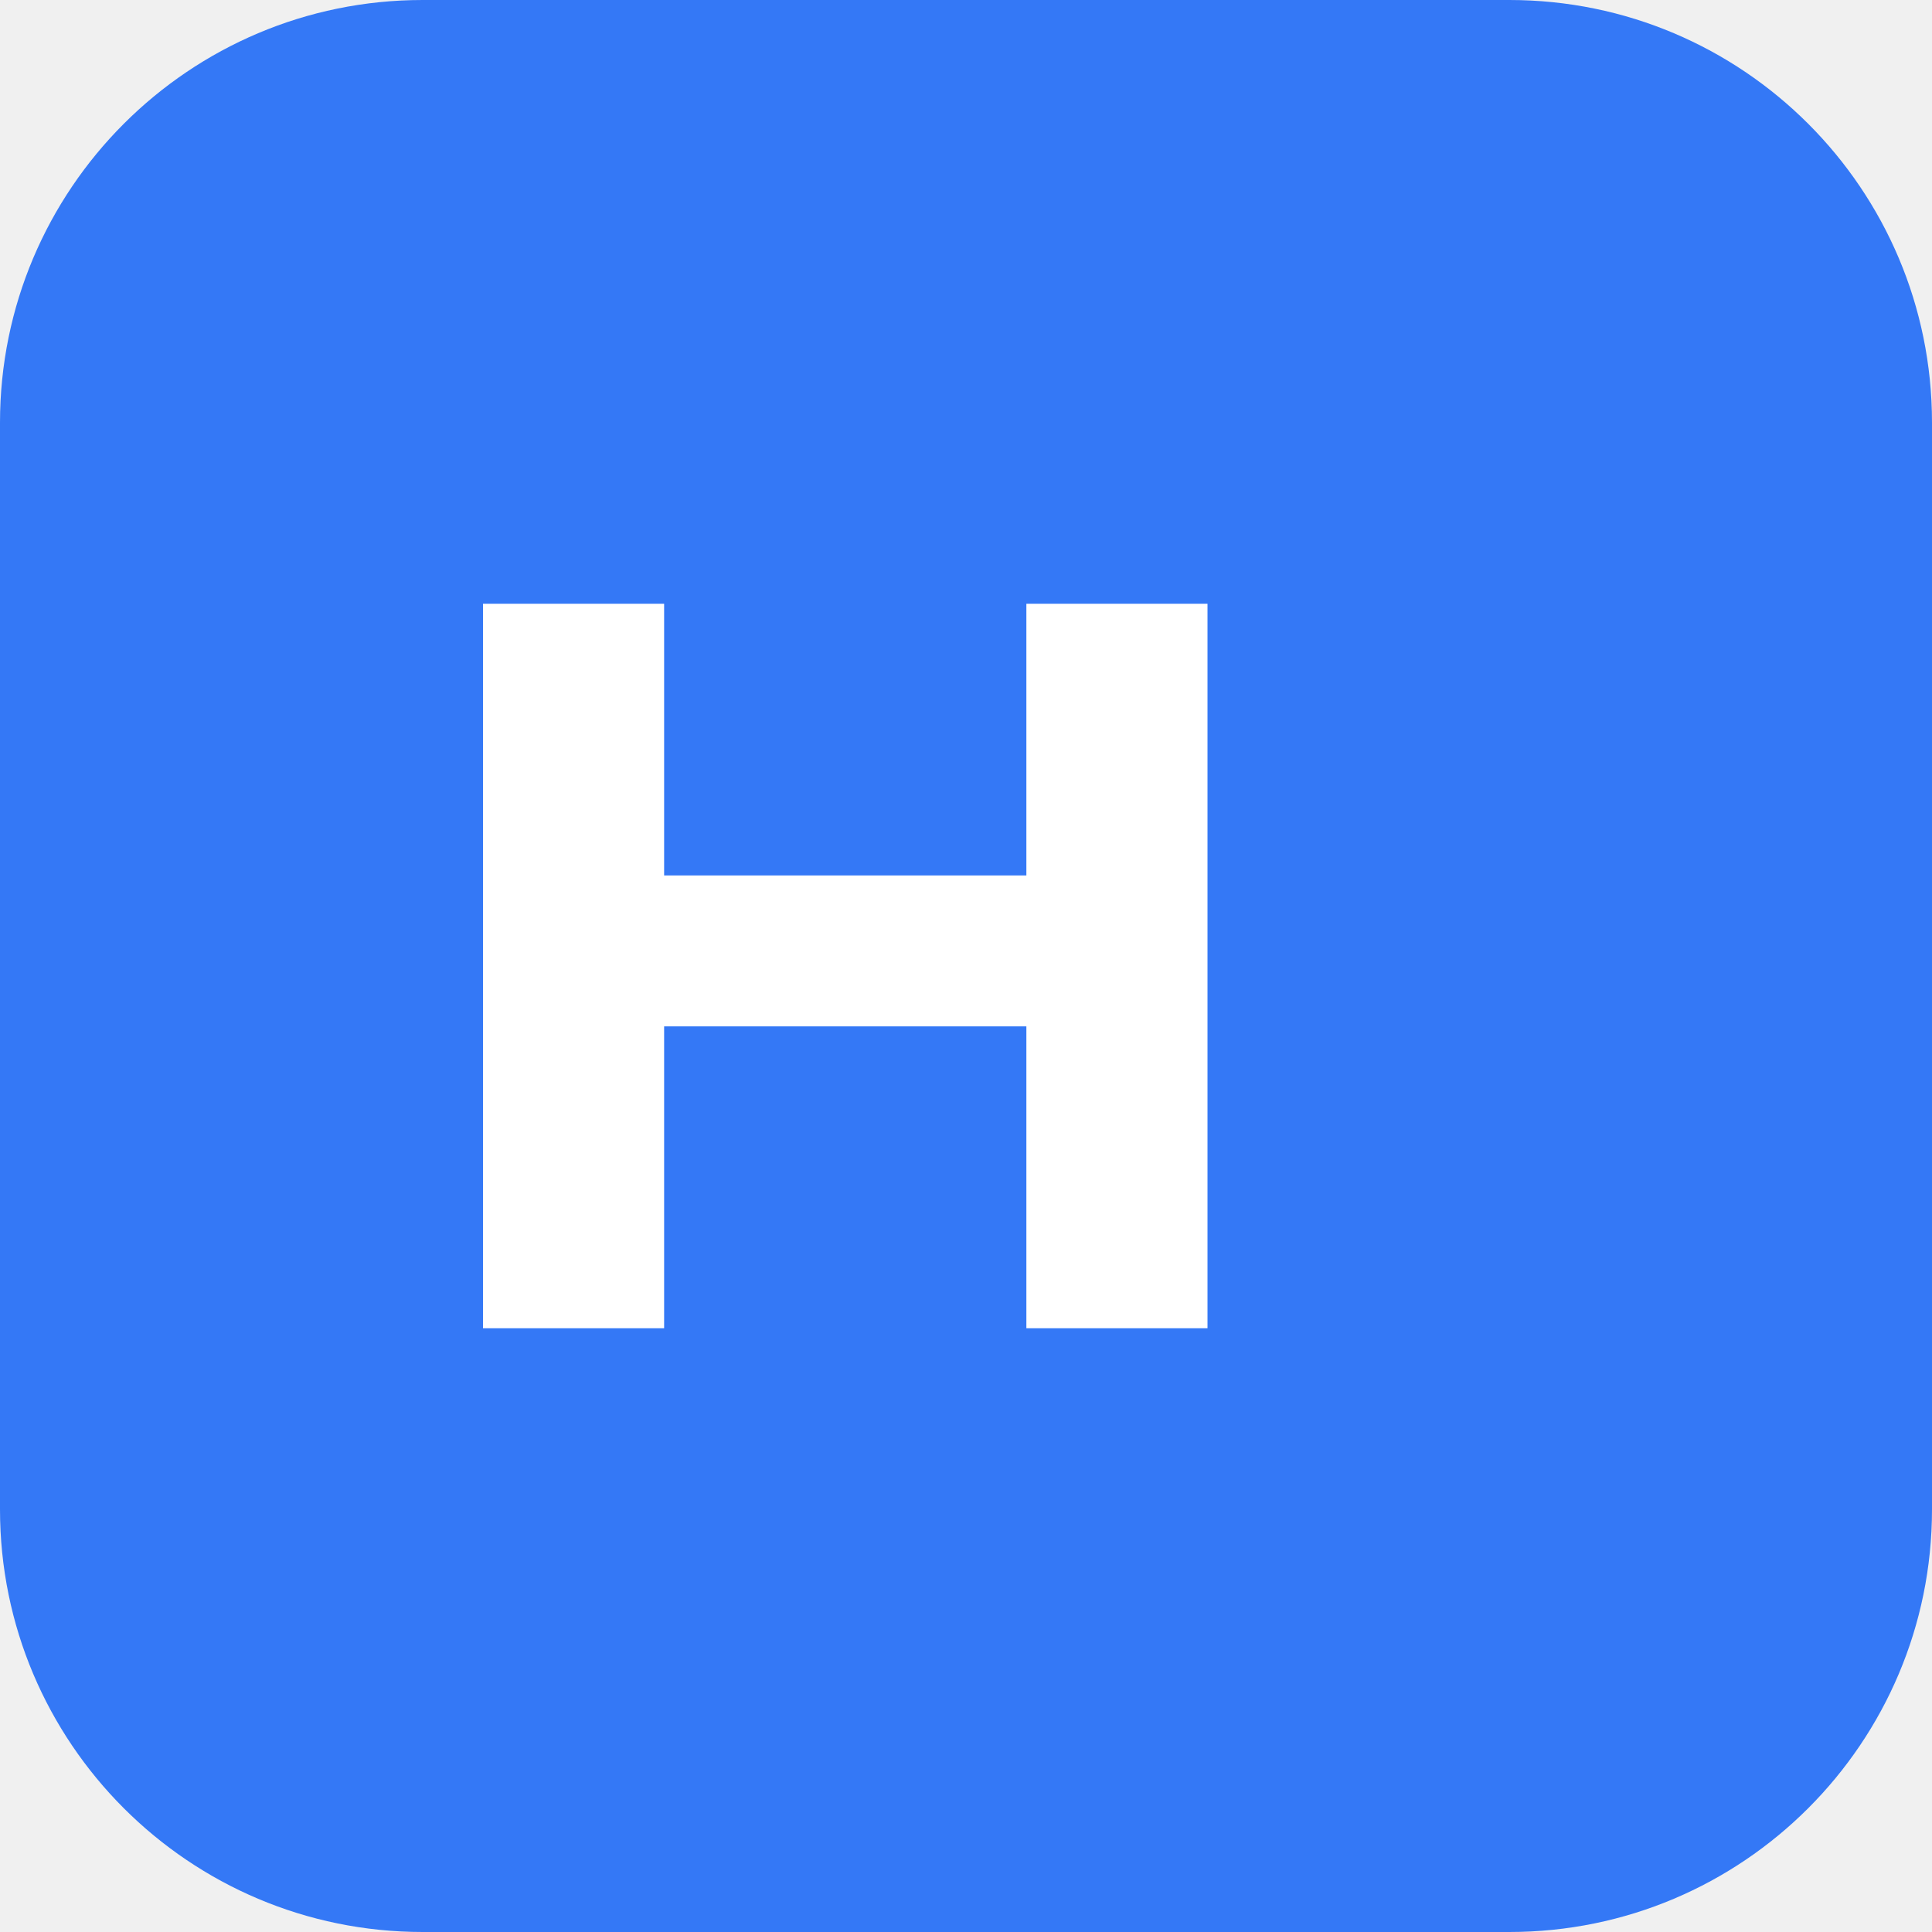
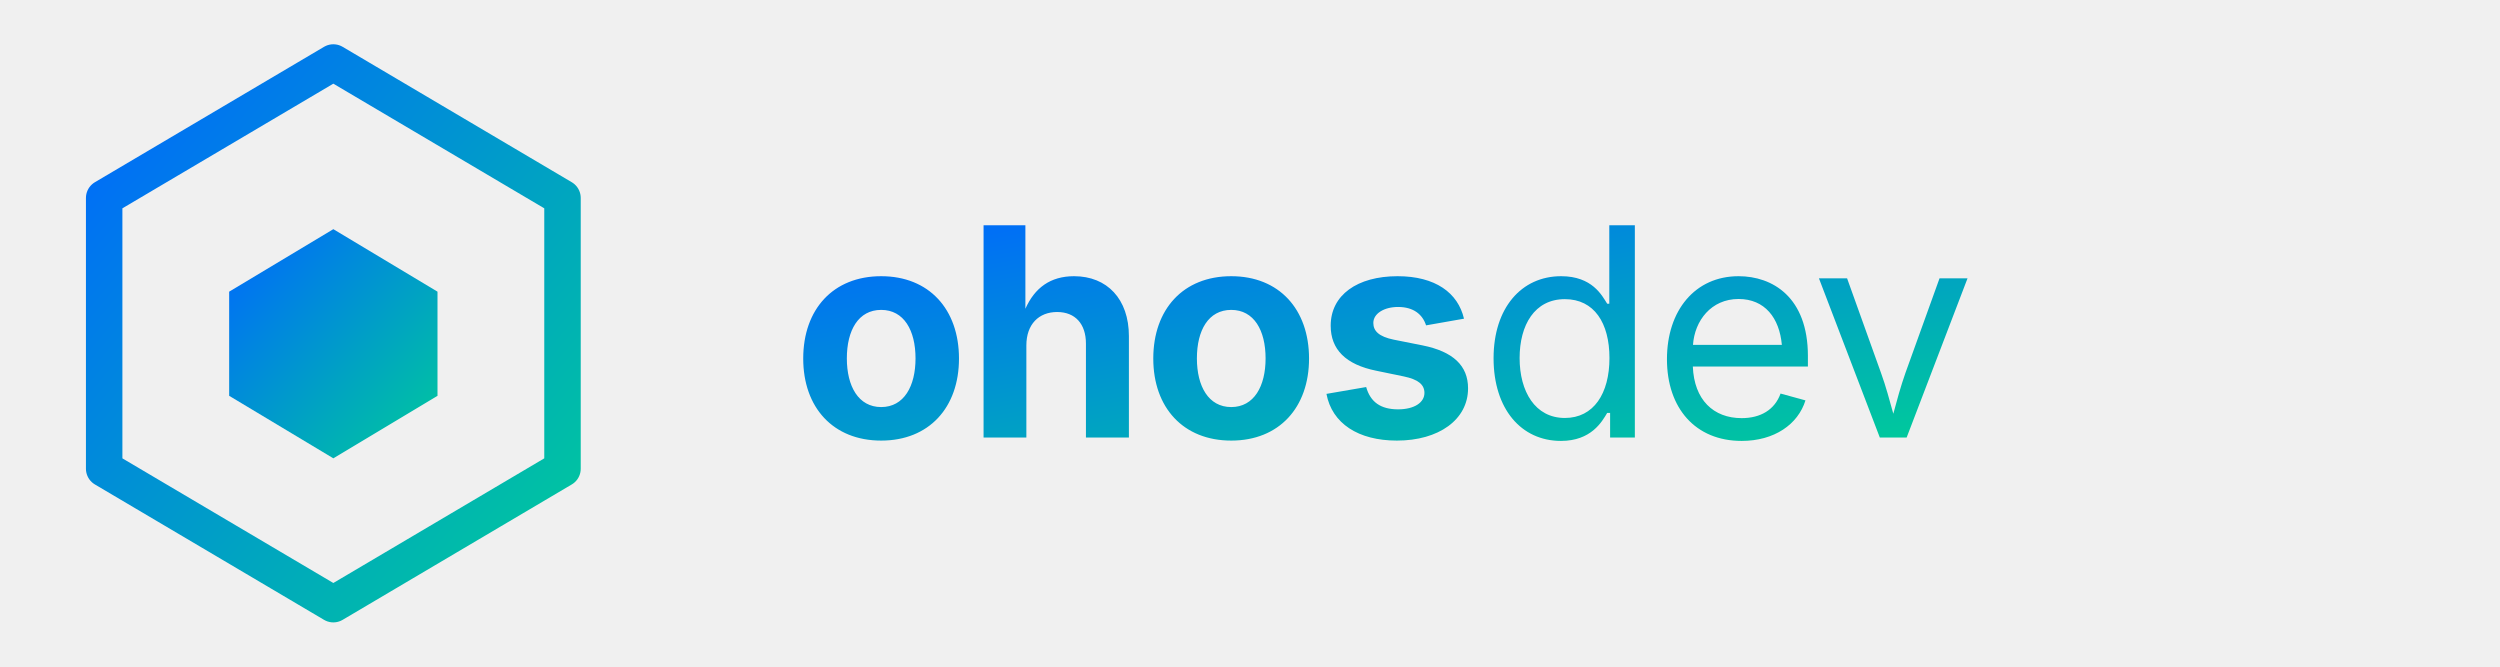
- <svg xmlns="http://www.w3.org/2000/svg" viewBox="0 0 64 64" width="64" height="64">
-   <rect width="64" height="64" rx="14" fill="#3478f6" />
-   <path d="M16 44V20h6v9h12v-9h6v24h-6V34H22v10z" fill="#fff" />
+ <svg xmlns="http://www.w3.org/2000/svg" viewBox="0 0 240 64" width="240" height="64">
+   <defs>
+     <linearGradient id="g" x1="0" y1="0" x2="1" y2="1">
+       <stop offset="0%" stop-color="#0066FF" />
+       <stop offset="100%" stop-color="#00CC99" />
+     </linearGradient>
+   </defs>
+   <g transform="translate(0,0)">
+     <path d="M32 6 L54 19 L54 45 L32 58 L10 45 L10 19 Z" stroke="url(#g)" stroke-width="3.5" fill="none" stroke-linejoin="round" />
+     <path d="M32 22 L42 28 L42 38 L32 44 L22 38 L22 28 Z" fill="url(#g)" />
+   </g>
+   <text x="76" y="42" font-family="-apple-system, BlinkMacSystemFont, 'Segoe UI', Inter, sans-serif" font-weight="700" font-size="28" fill="url(#g)" letter-spacing="-0.5">ohos<tspan font-weight="400" opacity="0.65">dev</tspan>
+   </text>
</svg>
